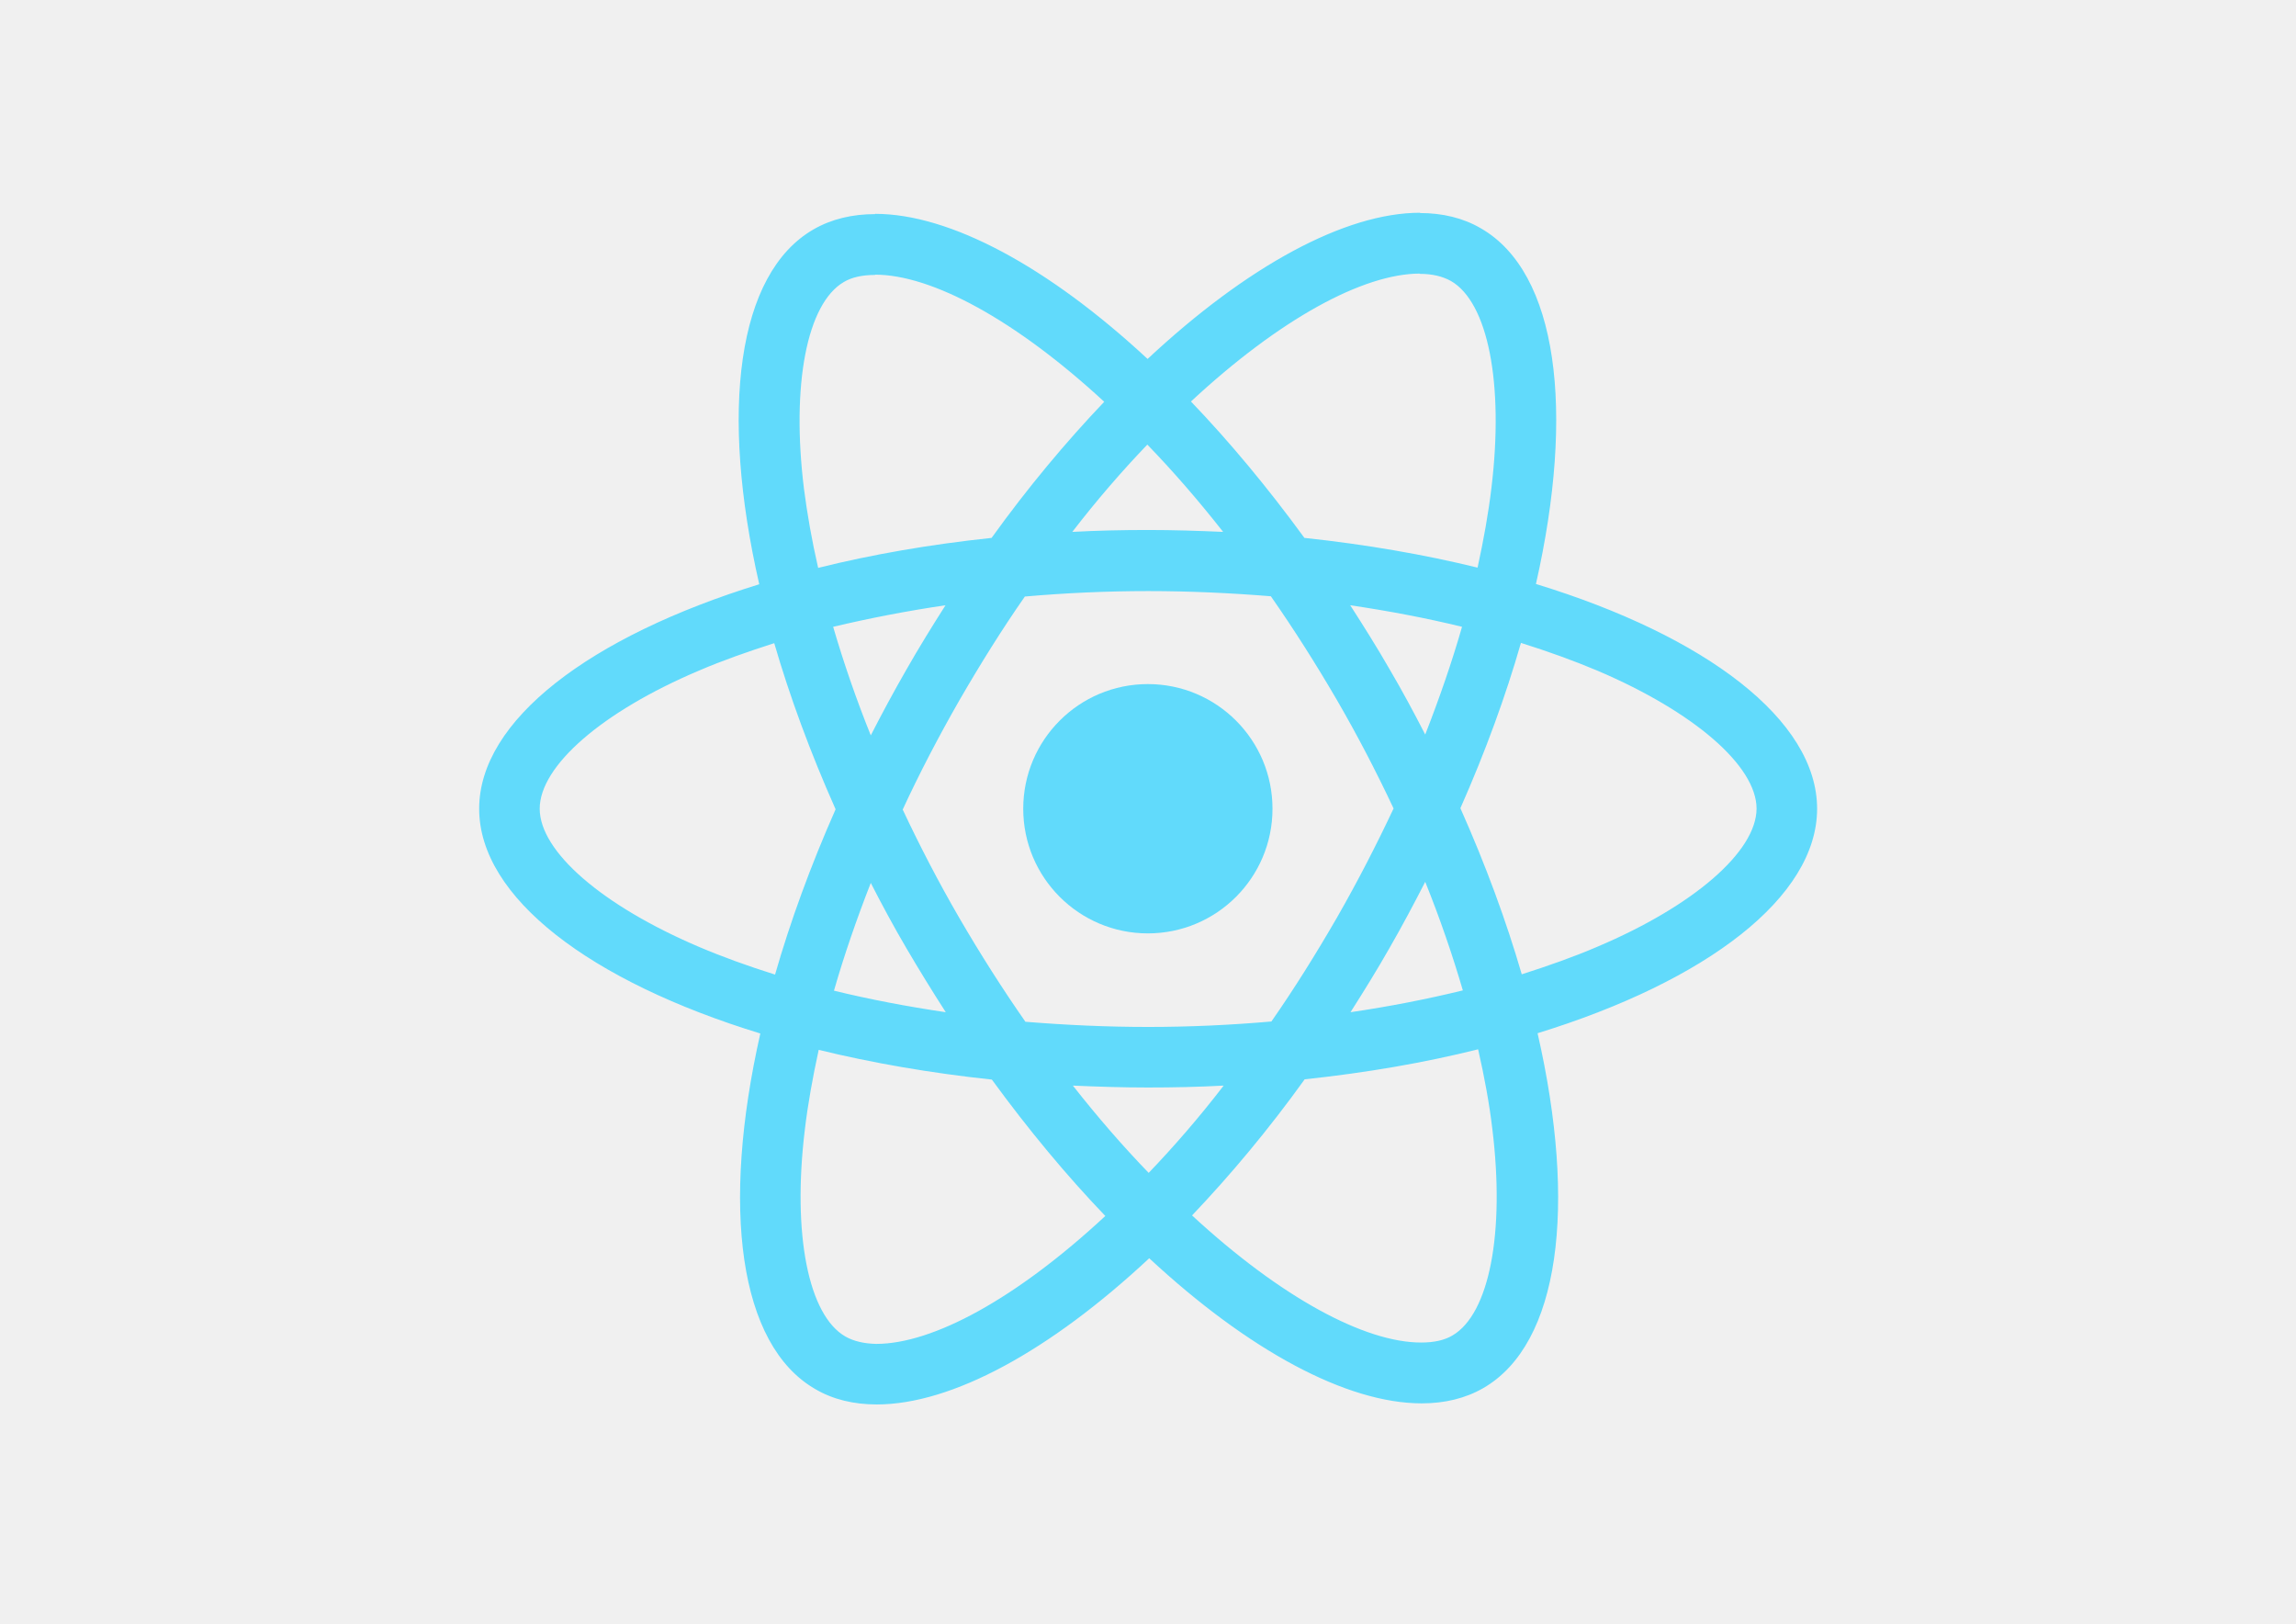
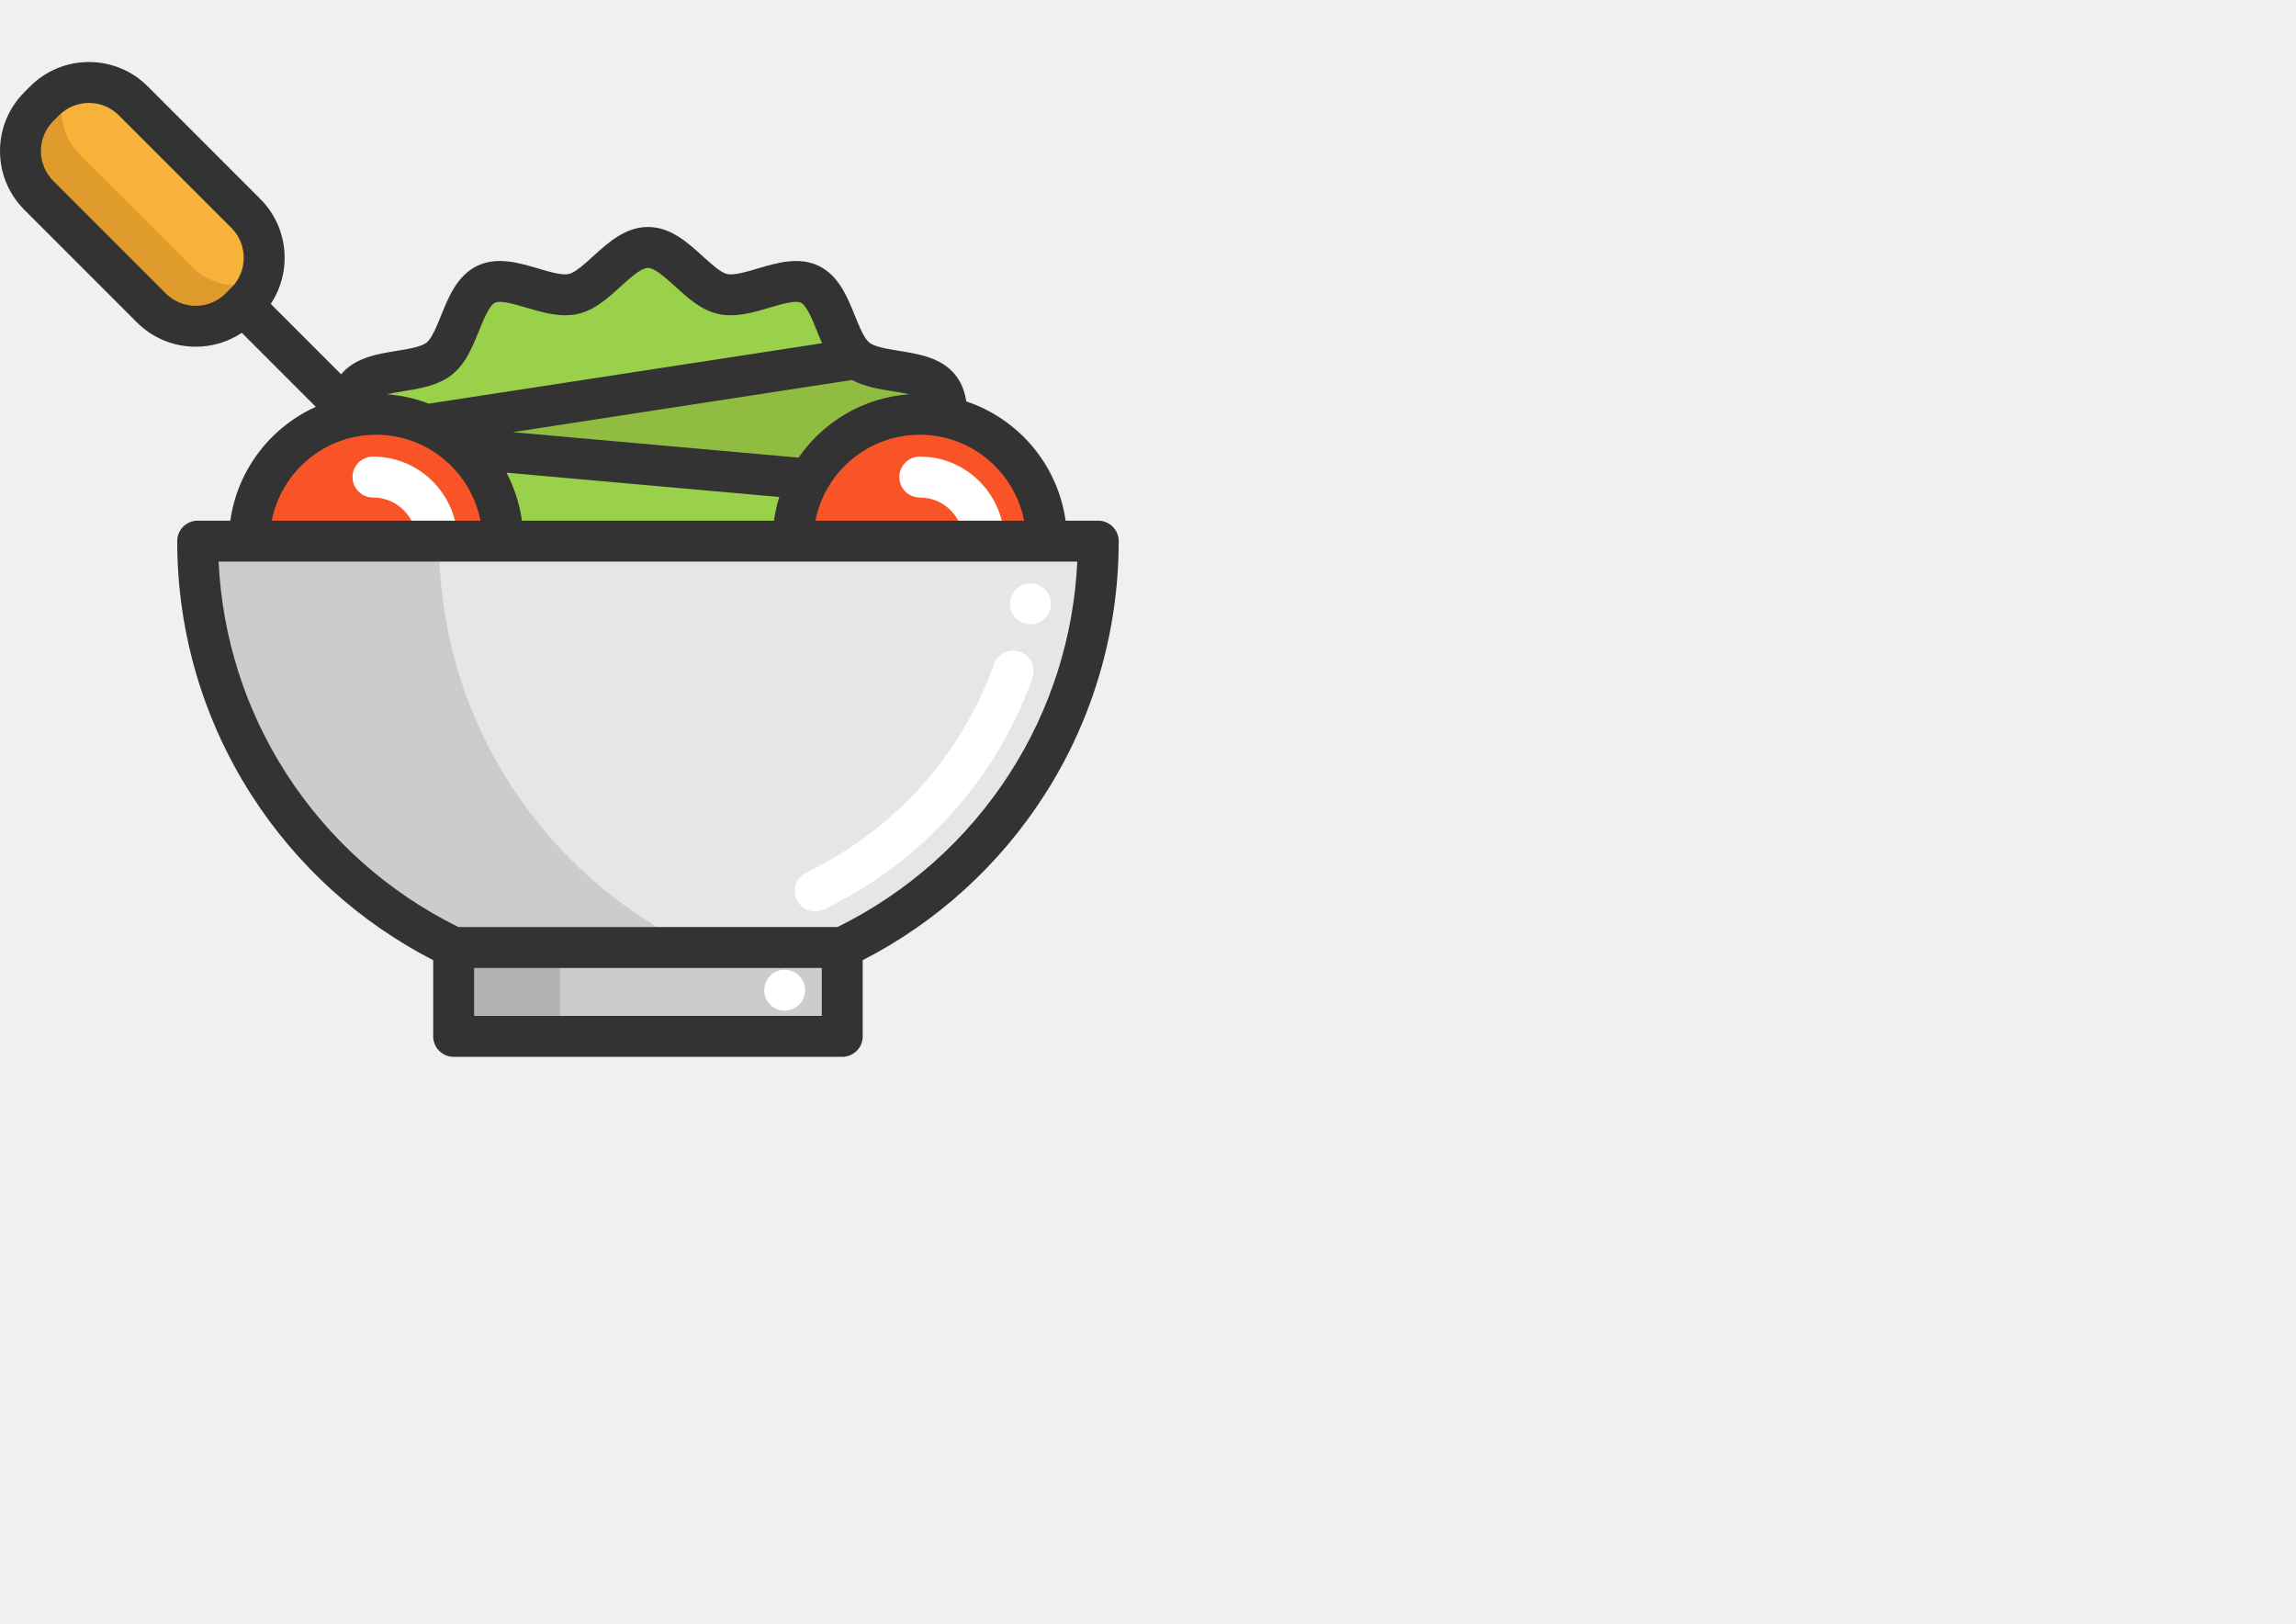
<svg xmlns="http://www.w3.org/2000/svg" viewBox="0 0 841.9 595.3">
-   <g fill="#61DAFB">
-     <path d="M666.3 296.5c0-32.5-40.7-63.3-103.1-82.4 14.4-63.6 8-114.2-20.2-130.4-6.5-3.8-14.1-5.6-22.4-5.6v22.3c4.6 0 8.3.9 11.4 2.6 13.6 7.8 19.5 37.5 14.9 75.7-1.1 9.4-2.9 19.3-5.1 29.4-19.6-4.8-41-8.5-63.5-10.9-13.5-18.5-27.5-35.3-41.6-50 32.6-30.3 63.2-46.9 84-46.9V78c-27.5 0-63.5 19.6-99.9 53.6-36.4-33.8-72.4-53.2-99.9-53.2v22.3c20.7 0 51.4 16.5 84 46.6-14 14.7-28 31.4-41.3 49.9-22.6 2.4-44 6.1-63.6 11-2.3-10-4-19.7-5.2-29-4.7-38.2 1.1-67.9 14.6-75.8 3-1.8 6.9-2.6 11.5-2.6V78.5c-8.4 0-16 1.8-22.6 5.6-28.1 16.2-34.4 66.7-19.9 130.1-62.2 19.2-102.7 49.9-102.7 82.3 0 32.5 40.7 63.3 103.1 82.4-14.4 63.6-8 114.2 20.2 130.4 6.5 3.8 14.1 5.6 22.5 5.6 27.5 0 63.5-19.6 99.9-53.6 36.4 33.8 72.4 53.2 99.9 53.2 8.4 0 16-1.8 22.6-5.6 28.1-16.2 34.4-66.7 19.9-130.1 62-19.1 102.5-49.9 102.5-82.3zm-130.2-66.7c-3.7 12.9-8.3 26.2-13.5 39.5-4.1-8-8.4-16-13.1-24-4.6-8-9.5-15.8-14.4-23.4 14.2 2.1 27.9 4.7 41 7.9zm-45.8 106.5c-7.8 13.5-15.8 26.3-24.1 38.2-14.9 1.3-30 2-45.2 2-15.1 0-30.2-.7-45-1.9-8.3-11.9-16.4-24.6-24.2-38-7.6-13.1-14.5-26.4-20.8-39.8 6.2-13.4 13.2-26.8 20.7-39.9 7.8-13.5 15.8-26.3 24.1-38.2 14.9-1.3 30-2 45.2-2 15.1 0 30.2.7 45 1.9 8.3 11.9 16.4 24.6 24.2 38 7.6 13.1 14.5 26.4 20.8 39.8-6.3 13.4-13.2 26.8-20.7 39.9zm32.3-13c5.4 13.4 10 26.8 13.8 39.8-13.1 3.2-26.9 5.9-41.2 8 4.9-7.7 9.8-15.6 14.4-23.7 4.6-8 8.9-16.1 13-24.1zM421.2 430c-9.3-9.6-18.6-20.3-27.8-32 9 .4 18.2.7 27.5.7 9.4 0 18.7-.2 27.8-.7-9 11.7-18.3 22.4-27.5 32zm-74.4-58.9c-14.2-2.1-27.9-4.7-41-7.9 3.7-12.9 8.3-26.2 13.5-39.5 4.1 8 8.4 16 13.1 24 4.7 8 9.5 15.8 14.4 23.4zM420.7 163c9.3 9.6 18.6 20.3 27.8 32-9-.4-18.2-.7-27.5-.7-9.4 0-18.7.2-27.8.7 9-11.7 18.3-22.4 27.5-32zm-74 58.9c-4.9 7.7-9.8 15.6-14.4 23.7-4.6 8-8.9 16-13 24-5.4-13.4-10-26.8-13.8-39.8 13.1-3.1 26.9-5.8 41.2-7.9zm-90.5 125.2c-35.4-15.1-58.3-34.9-58.3-50.6 0-15.7 22.9-35.6 58.3-50.6 8.6-3.7 18-7 27.7-10.1 5.7 19.6 13.2 40 22.5 60.9-9.2 20.8-16.6 41.1-22.2 60.6-9.9-3.1-19.3-6.5-28-10.2zM310 490c-13.6-7.8-19.5-37.5-14.9-75.7 1.1-9.4 2.9-19.3 5.1-29.4 19.6 4.8 41 8.5 63.5 10.9 13.5 18.5 27.5 35.3 41.6 50-32.6 30.3-63.2 46.9-84 46.9-4.5-.1-8.3-1-11.3-2.7zm237.2-76.2c4.7 38.2-1.1 67.9-14.6 75.8-3 1.8-6.9 2.6-11.5 2.6-20.7 0-51.4-16.5-84-46.6 14-14.7 28-31.4 41.3-49.9 22.6-2.4 44-6.1 63.6-11 2.3 10.1 4.1 19.8 5.2 29.1zm38.5-66.7c-8.6 3.7-18 7-27.7 10.1-5.7-19.6-13.2-40-22.5-60.9 9.2-20.8 16.6-41.1 22.2-60.6 9.9 3.1 19.3 6.5 28.1 10.2 35.4 15.1 58.3 34.9 58.3 50.6-.1 15.7-23 35.6-58.4 50.6zM320.8 78.4z" />
-     <circle cx="420.9" cy="296.5" r="45.7" />
-     <path d="M520.5 78.1z" />
+   <g>
+     <rect x="166.345" y="347.376" style="fill:#CCCCCC;" width="142.49" height="32.59" />
+     <rect x="166.345" y="347.376" style="fill:#B3B3B3;" width="38.995" height="32.59" />
+     <path style="fill:#E6E6E6;" d="M383.765,198.386h18.94c0,65.68-38.35,122.39-93.87,148.99h-142.49   c-55.52-26.6-93.87-83.31-93.87-148.99h18.95h92.99h106.35H383.765z" />
+     <path style="fill:#CCCCCC;" d="M160.971,198.385H91.425h-18.95c0,65.68,38.35,122.39,93.87,148.99h88.496   C199.321,320.776,160.971,264.066,160.971,198.385z" />
+     <path style="fill:#90BC42;" d="M344.475,142.176c2.2,2.76,2.72,6.59,2.71,10.78c-3.2-0.69-6.51-1.06-9.92-1.06   c-17.42,0-32.61,9.58-40.57,23.76l-127.12-11.33c-3.84-3.57-8.29-6.5-13.17-8.61l157.69-24.24   C321.685,137.536,338.415,134.586,344.475,142.176z" />
+     <path style="fill:#9AD14B;" d="M169.575,164.326l127.12,11.33c-3.78,6.72-5.93,14.47-5.93,22.73h-106.35   C184.415,184.936,178.705,172.816,169.575,164.326z" />
+     <path style="fill:#9AD14B;" d="M314.095,131.476l-157.69,24.24c-5.66-2.46-11.91-3.82-18.48-3.82c-2.75,0-5.45,0.24-8.07,0.7   l-1.8-1.8c0.17-3.34,0.84-6.35,2.66-8.62c6.06-7.59,22.79-4.64,30.38-10.7c7.55-6.03,8.38-23.01,17.17-27.25   c8.65-4.17,22.43,5.72,32.01,3.54c9.29-2.11,17.4-17.05,27.32-17.05s18.04,14.94,27.32,17.05c9.58,2.18,23.36-7.71,32.01-3.54   C305.715,108.466,306.545,125.446,314.095,131.476z" />
+     <path style="fill:#F95428;" d="M169.575,164.326c9.13,8.49,14.84,20.61,14.84,34.06h-92.99c0-22.27,15.66-40.89,36.58-45.43   c0.61-0.13,1.23-0.25,1.85-0.36c2.62-0.46,5.32-0.7,8.07-0.7c6.57,0,12.82,1.36,18.48,3.82   C161.285,157.826,165.735,160.756,169.575,164.326z" />
+     <path style="fill:#F95428;" d="M296.695,175.656c7.96-14.18,23.15-23.76,40.57-23.76c3.41,0,6.72,0.37,9.92,1.06   c20.92,4.54,36.58,23.16,36.58,45.43h-93C290.765,190.126,292.915,182.376,296.695,175.656z" />
+     <path style="fill:#F7B239;" d="M90.145,78.256c8.99,8.98,8.99,23.54,0,32.52l-1.05,1.06l-1.06,1.06c-8.98,8.98-23.54,8.98-32.53,0   l-41.27-41.28c-8.98-8.98-8.98-23.54,0-32.52l2.11-2.12c8.99-8.98,23.55-8.98,32.53,0L90.145,78.256z" />
+     <path style="fill:#FFFFFF;" d="M360.765,205.885c-4.142,0-7.5-3.357-7.5-7.5c0-7.475-5.277-14.046-12.549-15.624   c-1.124-0.242-2.289-0.366-3.451-0.366c-4.142,0-7.5-3.357-7.5-7.5s3.358-7.5,7.5-7.5c2.224,0,4.452,0.237,6.623,0.706   c14.129,3.066,24.377,15.802,24.377,30.284C368.265,202.528,364.907,205.885,360.765,205.885z" />
+     <path style="fill:#FFFFFF;" d="M160.265,205.885c-4.142,0-7.5-3.357-7.5-7.5c0-7.475-5.277-14.046-12.549-15.624   c-1.124-0.242-2.289-0.366-3.451-0.366c-4.142,0-7.5-3.357-7.5-7.5s3.358-7.5,7.5-7.5c2.224,0,4.452,0.237,6.623,0.706   c14.129,3.066,24.377,15.802,24.377,30.284C167.765,202.528,164.407,205.885,160.265,205.885z" />
+     <path style="fill:#E09B2D;" d="M95.255,103.015c-1.12,2.83-2.82,5.47-5.11,7.76l-1.05,1.06l-1.06,1.06   c-8.98,8.98-23.54,8.98-32.53,0l-41.27-41.28c-8.98-8.98-8.98-23.54,0-32.52l2.11-2.12c2.29-2.29,4.95-4,7.78-5.11   c-3.29,8.27-1.58,18.06,5.11,24.75l41.27,41.28C77.205,104.586,86.985,106.296,95.255,103.015z" />
+     <path style="fill:#FFFFFF;" d="M298.902,334.135c-2.796,0-5.48-1.571-6.769-4.262c-1.79-3.735-0.212-8.214,3.523-10.004   c22.586-10.821,41.701-27.705,55.277-48.826c5.538-8.615,10.083-17.868,13.51-27.502c1.389-3.902,5.681-5.941,9.58-4.553   c3.903,1.388,5.941,5.677,4.553,9.58c-3.811,10.714-8.866,21.005-15.024,30.586c-15.081,23.462-36.318,42.219-61.414,54.242   C301.092,333.898,299.989,334.135,298.902,334.135z" />
+     <circle style="fill:#FFFFFF;" cx="287.718" cy="363.022" r="7.5" />
+     <circle style="fill:#FFFFFF;" cx="377.848" cy="221.385" r="7.5" />
+     <path style="fill:#333333;" d="M402.704,190.89h-11.975c-2.862-20.498-17.268-37.336-36.421-43.726   c-0.491-3.266-1.589-6.676-3.976-9.671c-5.073-6.354-13.356-7.692-20.664-8.872c-4.189-0.677-8.938-1.444-10.896-3.008   c-1.931-1.542-3.722-5.98-5.301-9.896c-2.779-6.889-5.928-14.697-13.292-18.249c-7.251-3.494-15.249-1.128-22.304,0.96   c-4.112,1.218-8.773,2.599-11.3,2.022c-2.306-0.524-5.79-3.692-8.864-6.488c-5.541-5.038-11.82-10.749-20.119-10.749   c-8.297,0-14.573,5.709-20.111,10.745c-3.075,2.797-6.56,5.967-8.874,6.492c-2.524,0.577-7.187-0.805-11.299-2.022   c-7.057-2.089-15.052-4.455-22.305-0.96c-7.364,3.552-10.513,11.36-13.292,18.25c-1.579,3.915-3.37,8.354-5.299,9.895   c-1.959,1.564-6.708,2.332-10.898,3.009c-7.196,1.162-15.33,2.487-20.426,8.6l-25.809-25.809   c7.886-11.843,6.612-28.026-3.826-38.464L54.18,31.677c-5.76-5.762-13.419-8.935-21.566-8.935s-15.806,3.173-21.567,8.934   L8.933,33.79C3.172,39.551,0,47.21,0,55.356c0,8.147,3.172,15.807,8.933,21.567l41.272,41.272   c5.946,5.945,13.756,8.918,21.566,8.918c5.902,0,11.802-1.7,16.899-5.095l27.131,27.131c-16.59,7.482-28.743,23.097-31.346,41.74   H72.48c-4.142,0-7.5,3.357-7.5,7.5c0,33.183,9.441,65.411,27.303,93.202c16.528,25.716,39.474,46.531,66.562,60.436v27.933   c0,4.143,3.358,7.5,7.5,7.5h142.493c4.142,0,7.5-3.357,7.5-7.5v-27.933c27.088-13.904,50.034-34.72,66.562-60.436   c17.862-27.791,27.303-60.02,27.303-93.202C410.204,194.248,406.846,190.89,402.704,190.89z M375.53,190.89h-76.533   c3.507-17.927,19.328-31.498,38.266-31.498S372.023,172.964,375.53,190.89z M191.385,190.89c-0.876-6.272-2.831-12.2-5.674-17.593   l100.035,8.909c-0.883,2.803-1.533,5.707-1.948,8.685H191.385z M327.275,143.429c1.959,0.316,4.129,0.668,6.065,1.121   c-16.789,1.212-31.472,10.125-40.523,23.225l-104.813-9.334l124.429-19.125C316.99,141.767,322.397,142.641,327.275,143.429z    M147.905,143.429c6.013-0.972,12.827-2.072,17.866-6.095c5.007-4,7.469-10.104,9.85-16.005c1.675-4.152,3.759-9.318,5.896-10.35   c2.034-0.979,7.3,0.578,11.532,1.832c5.875,1.739,12.531,3.709,18.882,2.266c6.161-1.399,10.98-5.783,15.641-10.022   c3.351-3.048,7.522-6.842,10.018-6.842c2.498,0,6.673,3.797,10.027,6.847c4.659,4.237,9.477,8.618,15.629,10.018   c6.352,1.443,13.011-0.527,18.885-2.266c4.232-1.254,9.498-2.811,11.531-1.833c2.138,1.031,4.222,6.198,5.897,10.35   c0.605,1.5,1.216,3.014,1.873,4.503L157.266,147.99c-4.846-1.867-10.025-3.049-15.423-3.439   C143.777,144.097,145.947,143.746,147.905,143.429z M60.812,107.589L19.54,66.316C16.612,63.389,15,59.497,15,55.356   c0-4.14,1.612-8.032,4.54-10.959l2.113-2.113c2.928-2.928,6.82-4.541,10.96-4.541s8.032,1.613,10.96,4.541l41.272,41.271   c6.043,6.043,6.043,15.877,0,21.92l-2.113,2.113C76.688,113.633,66.855,113.633,60.812,107.589z M137.92,159.392   c18.938,0,34.759,13.571,38.266,31.498H99.654C103.161,172.964,118.982,159.392,137.92,159.392z M173.845,372.461v-17.583h127.493   v17.583H173.845z M370.282,283.482c-15.585,24.249-37.425,43.708-63.213,56.396H168.115   c-25.788-12.687-47.628-32.146-63.213-56.396c-14.956-23.269-23.444-49.95-24.746-77.592h314.871   C393.726,233.532,385.237,260.214,370.282,283.482z" />
  </g>
</svg>
